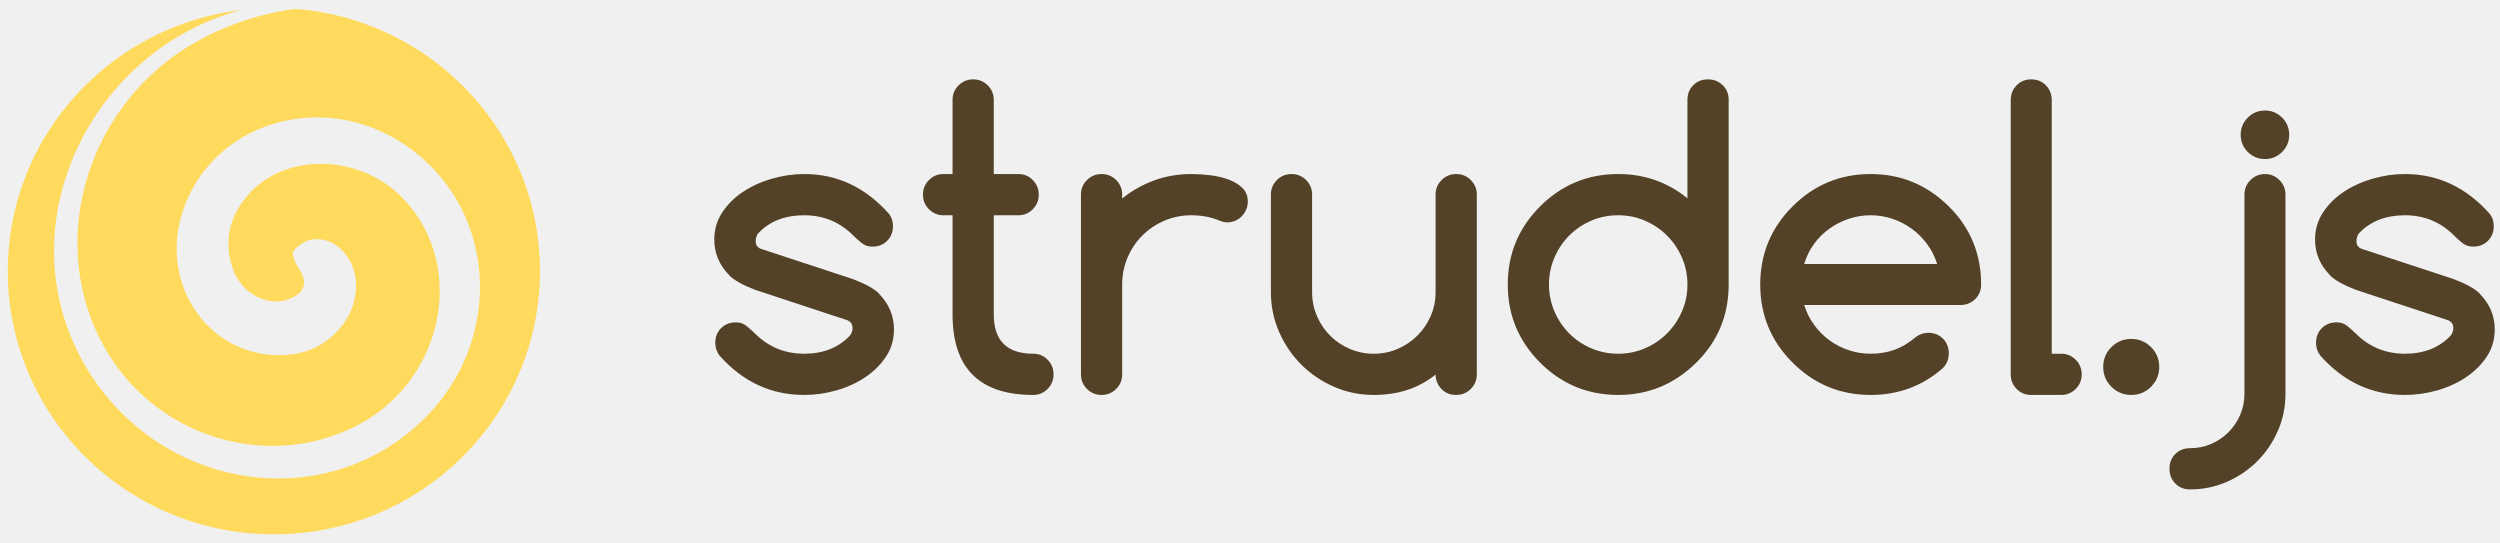
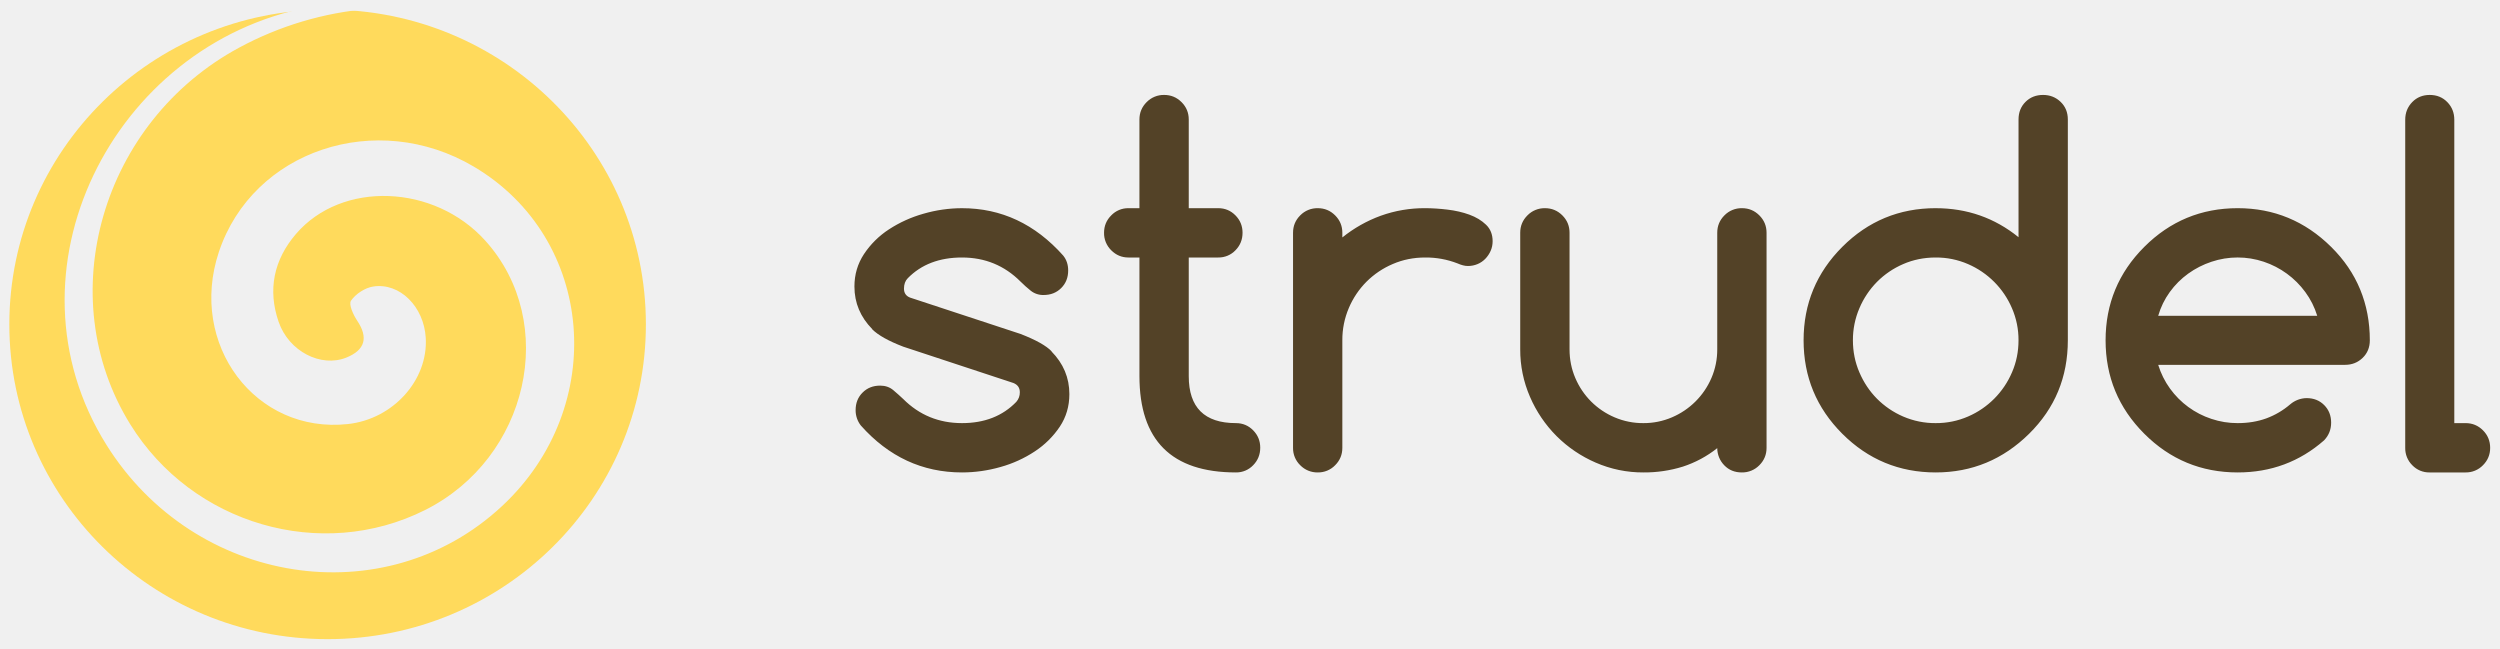
- <svg xmlns="http://www.w3.org/2000/svg" xmlns:xlink="http://www.w3.org/1999/xlink" width="189" height="41" viewBox="0 0 189 41">
+ <svg xmlns="http://www.w3.org/2000/svg" xmlns:xlink="http://www.w3.org/1999/xlink" width="158" height="41">
  <defs>
    <ellipse id="a" cx="20.115" cy="19.894" rx="20.115" ry="19.894" />
  </defs>
  <g fill="none" fill-rule="evenodd">
    <g transform="translate(.59 .606)">
-       <mask id="b" fill="white">
+       <mask id="b" fill="#fff">
        <use xlink:href="#a" />
      </mask>
-       <path fill="#FFDA5C" d="M22.742,-0.048 C32.669,1.16 40.451,9.779 40.315,19.915 C40.165,31.141 31.151,39.999 19.99,39.891 C8.687,39.78 -0.364,30.678 -0.193,19.592 C-0.028,8.888 8.245,0.508 18.951,-0.151 C19.353,-0.228 19.76,-0.292 20.172,-0.343 C21.378,-0.493 22.603,-0.496 23.819,-0.566 C23.832,-0.418 23.846,-0.269 23.859,-0.12 C23.484,-0.105 23.112,-0.081 22.742,-0.048 Z M22.742,-0.048 C22.043,-0.133 21.335,-0.181 20.617,-0.191 C20.056,-0.199 19.501,-0.185 18.951,-0.151 C6.537,2.218 -0.715,16.556 6.137,27.509 C11.701,36.404 23.726,38.289 31.141,31.377 C37.896,25.082 37.01,14.452 29.354,9.924 C23.199,6.283 15.386,8.897 13.244,15.314 C11.295,21.156 15.555,26.836 21.405,26.193 C24.252,25.88 26.47,23.423 26.318,20.751 C26.206,18.785 24.686,17.24 22.993,17.503 C22.476,17.584 21.884,17.972 21.593,18.398 C21.433,18.633 21.74,19.295 21.987,19.665 C22.694,20.722 22.492,21.509 21.307,21.99 C19.705,22.639 17.67,21.612 17.021,19.741 C16.316,17.705 16.715,15.814 18.115,14.181 C21.014,10.798 26.871,11.026 30.094,14.619 C34.741,19.798 32.817,28.353 26.268,31.632 C19.717,34.913 11.566,32.541 7.644,26.213 C2.635,18.13 5.824,7.094 14.527,2.402 C17.103,1.013 19.845,0.209 22.742,-0.048 Z" mask="url(#b)" />
+       <path fill="#FFDA5C" fill-rule="nonzero" d="M22.742-.048c9.927 1.208 17.71 9.827 17.573 19.963C40.165 31.141 31.151 40 19.99 39.891 8.687 39.78-.364 30.678-.193 19.592-.028 8.888 8.245.508 18.951-.15a18.7 18.7 0 0 1 1.221-.192c1.206-.15 2.43-.153 3.647-.223l.04.446c-.375.015-.747.04-1.117.072v-.001zm0 0a19.774 19.774 0 0 0-2.125-.143 22.24 22.24 0 0 0-1.666.04C6.537 2.219-.715 16.556 6.137 27.509c5.564 8.895 17.59 10.78 25.004 3.868 6.755-6.295 5.87-16.925-1.787-21.453-6.155-3.641-13.968-1.027-16.11 5.39-1.95 5.842 2.31 11.522 8.161 10.879 2.847-.313 5.065-2.77 4.913-5.442-.112-1.966-1.632-3.511-3.325-3.248-.517.08-1.109.47-1.4.895-.16.235.147.897.394 1.267.707 1.057.505 1.844-.68 2.325-1.602.65-3.637-.378-4.286-2.25-.705-2.035-.306-3.926 1.094-5.559 2.899-3.383 8.756-3.155 11.98.438 4.646 5.179 2.722 13.734-3.827 17.013-6.551 3.28-14.702.91-18.624-5.419-5.01-8.083-1.82-19.12 6.883-23.81a21.057 21.057 0 0 1 8.215-2.451z" mask="url(#b)" />
    </g>
-     <path fill="#534227" d="M57.087,21.91 C56.152,21.552 55.496,21.184 55.118,20.807 L55.133,20.807 C54.378,20.041 54,19.142 54,18.108 C54,17.352 54.201,16.669 54.604,16.057 C55.006,15.446 55.531,14.927 56.177,14.499 C56.823,14.072 57.551,13.741 58.361,13.508 C59.172,13.274 59.984,13.157 60.799,13.157 C63.285,13.157 65.417,14.156 67.196,16.154 C67.405,16.413 67.509,16.726 67.509,17.094 C67.509,17.541 67.363,17.911 67.07,18.205 C66.776,18.498 66.406,18.645 65.959,18.645 C65.641,18.645 65.37,18.555 65.146,18.376 C64.922,18.197 64.706,18.003 64.497,17.795 C63.483,16.781 62.251,16.274 60.799,16.274 C59.368,16.274 58.225,16.711 57.37,17.586 C57.211,17.745 57.131,17.964 57.131,18.242 C57.131,18.52 57.261,18.709 57.519,18.809 L64.497,21.105 C65.472,21.483 66.128,21.85 66.466,22.208 L66.451,22.208 C67.206,22.974 67.584,23.873 67.584,24.907 C67.584,25.673 67.383,26.359 66.98,26.965 C66.577,27.571 66.053,28.091 65.407,28.523 C64.761,28.956 64.035,29.286 63.23,29.515 C62.425,29.743 61.615,29.858 60.799,29.858 C58.294,29.858 56.162,28.869 54.403,26.89 C54.184,26.602 54.075,26.279 54.075,25.921 C54.075,25.474 54.221,25.103 54.514,24.81 C54.808,24.517 55.178,24.37 55.625,24.37 C55.953,24.37 56.232,24.467 56.46,24.661 C56.689,24.855 56.898,25.041 57.087,25.22 C58.101,26.234 59.338,26.741 60.799,26.741 C62.221,26.741 63.364,26.294 64.229,25.399 C64.378,25.23 64.453,25.026 64.453,24.788 C64.453,24.51 64.318,24.316 64.05,24.206 L57.087,21.91 Z M71.312,13.157 L72.013,13.157 L72.013,7.551 C72.013,7.123 72.164,6.758 72.467,6.455 C72.77,6.152 73.141,6 73.578,6 C74.006,6 74.371,6.152 74.674,6.455 C74.977,6.758 75.129,7.123 75.129,7.551 L75.129,13.157 L76.993,13.157 C77.42,13.157 77.783,13.309 78.081,13.612 C78.38,13.915 78.529,14.281 78.529,14.708 C78.529,15.145 78.38,15.516 78.081,15.819 C77.783,16.122 77.42,16.274 76.993,16.274 L75.129,16.274 L75.129,23.774 C75.129,25.752 76.123,26.741 78.111,26.741 C78.539,26.741 78.901,26.893 79.2,27.196 C79.498,27.499 79.647,27.865 79.647,28.292 C79.647,28.729 79.498,29.1 79.2,29.403 C78.901,29.706 78.539,29.858 78.111,29.858 C74.045,29.858 72.013,27.83 72.013,23.774 L72.013,16.274 L71.312,16.274 C70.894,16.274 70.534,16.122 70.231,15.819 C69.927,15.516 69.776,15.145 69.776,14.708 C69.776,14.281 69.927,13.915 70.231,13.612 C70.534,13.309 70.894,13.157 71.312,13.157 Z M84.836,14.708 L84.836,15.006 C85.582,14.41 86.392,13.953 87.266,13.634 C88.141,13.316 89.076,13.157 90.07,13.157 C90.507,13.157 90.977,13.187 91.479,13.247 C91.981,13.306 92.443,13.413 92.866,13.567 C93.288,13.721 93.638,13.933 93.917,14.201 C94.195,14.469 94.334,14.817 94.334,15.245 C94.334,15.464 94.292,15.667 94.208,15.856 C94.123,16.045 94.011,16.212 93.872,16.356 C93.733,16.5 93.569,16.612 93.38,16.691 C93.191,16.771 92.987,16.81 92.769,16.81 C92.58,16.81 92.361,16.756 92.113,16.646 C91.486,16.398 90.805,16.274 90.07,16.274 C89.344,16.274 88.663,16.41 88.027,16.684 C87.391,16.957 86.837,17.33 86.364,17.802 C85.892,18.274 85.519,18.828 85.246,19.465 C84.973,20.101 84.836,20.782 84.836,21.507 L84.836,28.307 C84.836,28.734 84.684,29.1 84.381,29.403 C84.078,29.706 83.713,29.858 83.285,29.858 C82.848,29.858 82.478,29.706 82.174,29.403 C81.871,29.1 81.72,28.734 81.72,28.307 L81.72,14.708 C81.72,14.281 81.871,13.915 82.174,13.612 C82.478,13.309 82.848,13.157 83.285,13.157 C83.713,13.157 84.078,13.309 84.381,13.612 C84.684,13.915 84.836,14.281 84.836,14.708 Z M110.08,29.858 C109.633,29.858 109.265,29.709 108.977,29.41 C108.689,29.112 108.54,28.749 108.53,28.322 C107.844,28.859 107.118,29.249 106.353,29.492 C105.587,29.736 104.757,29.858 103.862,29.858 C102.799,29.858 101.795,29.651 100.85,29.239 C99.906,28.826 99.081,28.267 98.375,27.561 C97.669,26.856 97.11,26.03 96.698,25.086 C96.285,24.142 96.079,23.138 96.079,22.074 L96.079,14.708 C96.079,14.281 96.23,13.915 96.534,13.612 C96.837,13.309 97.207,13.157 97.645,13.157 C98.072,13.157 98.437,13.309 98.741,13.612 C99.044,13.915 99.195,14.281 99.195,14.708 L99.195,22.074 C99.195,22.72 99.317,23.327 99.561,23.893 C99.804,24.46 100.137,24.954 100.56,25.377 C100.982,25.799 101.477,26.132 102.043,26.376 C102.61,26.619 103.216,26.741 103.862,26.741 C104.499,26.741 105.1,26.619 105.667,26.376 C106.233,26.132 106.73,25.797 107.158,25.369 C107.585,24.942 107.921,24.447 108.164,23.886 C108.408,23.324 108.53,22.72 108.53,22.074 L108.53,14.708 C108.53,14.281 108.681,13.915 108.984,13.612 C109.288,13.309 109.658,13.157 110.095,13.157 C110.523,13.157 110.888,13.309 111.191,13.612 C111.494,13.915 111.646,14.281 111.646,14.708 L111.646,28.307 C111.646,28.734 111.494,29.1 111.191,29.403 C110.888,29.706 110.518,29.858 110.08,29.858 Z M127.571,21.507 C127.571,20.792 127.434,20.118 127.161,19.487 C126.888,18.856 126.515,18.302 126.043,17.824 C125.57,17.347 125.016,16.97 124.38,16.691 C123.744,16.413 123.063,16.274 122.337,16.274 C121.602,16.274 120.916,16.413 120.279,16.691 C119.643,16.97 119.092,17.345 118.624,17.817 C118.157,18.289 117.787,18.843 117.513,19.48 C117.24,20.116 117.103,20.792 117.103,21.507 C117.103,22.223 117.24,22.899 117.513,23.535 C117.787,24.172 118.157,24.726 118.624,25.198 C119.092,25.67 119.643,26.045 120.279,26.324 C120.916,26.602 121.602,26.741 122.337,26.741 C123.063,26.741 123.744,26.602 124.38,26.324 C125.016,26.045 125.57,25.668 126.043,25.19 C126.515,24.713 126.888,24.159 127.161,23.528 C127.434,22.897 127.571,22.223 127.571,21.507 Z M122.337,13.157 C124.315,13.157 126.06,13.769 127.571,14.991 L127.571,7.551 C127.571,7.103 127.718,6.733 128.011,6.44 C128.304,6.147 128.674,6 129.122,6 C129.559,6 129.929,6.147 130.233,6.44 C130.536,6.733 130.687,7.103 130.687,7.551 L130.687,21.507 C130.687,23.834 129.872,25.802 128.242,27.412 C126.592,29.042 124.624,29.858 122.337,29.858 C120.031,29.858 118.063,29.042 116.432,27.412 C114.802,25.782 113.987,23.814 113.987,21.507 C113.987,19.201 114.802,17.233 116.432,15.603 C118.063,13.972 120.031,13.157 122.337,13.157 Z M146.448,19.957 C146.279,19.41 146.028,18.91 145.695,18.458 C145.362,18.006 144.975,17.618 144.532,17.295 C144.09,16.972 143.603,16.721 143.071,16.542 C142.539,16.363 141.99,16.274 141.423,16.274 C140.857,16.274 140.305,16.363 139.768,16.542 C139.231,16.721 138.739,16.972 138.292,17.295 C137.845,17.618 137.457,18.006 137.129,18.458 C136.801,18.91 136.557,19.41 136.398,19.957 L146.448,19.957 Z M145.777,25.161 C146.225,25.161 146.595,25.307 146.888,25.601 C147.181,25.894 147.328,26.264 147.328,26.711 C147.328,27.149 147.179,27.522 146.881,27.83 C145.34,29.182 143.521,29.858 141.423,29.858 C139.117,29.858 137.149,29.042 135.519,27.412 C133.888,25.782 133.073,23.814 133.073,21.507 C133.073,19.201 133.888,17.233 135.519,15.603 C137.149,13.972 139.117,13.157 141.423,13.157 C143.71,13.157 145.678,13.972 147.328,15.603 C148.143,16.408 148.755,17.305 149.162,18.294 C149.57,19.283 149.773,20.354 149.773,21.507 C149.773,21.955 149.622,22.325 149.319,22.618 C149.015,22.912 148.645,23.058 148.208,23.058 L136.398,23.058 C136.567,23.605 136.816,24.104 137.144,24.557 C137.472,25.009 137.857,25.397 138.299,25.72 C138.742,26.043 139.229,26.294 139.761,26.473 C140.293,26.652 140.847,26.741 141.423,26.741 C142.079,26.741 142.681,26.642 143.228,26.443 C143.774,26.244 144.281,25.946 144.748,25.548 C145.047,25.3 145.39,25.171 145.777,25.161 Z M152.01,28.307 L152.01,7.566 C152.01,7.128 152.157,6.758 152.45,6.455 C152.743,6.152 153.114,6 153.561,6 C154.008,6 154.378,6.152 154.672,6.455 C154.965,6.758 155.112,7.128 155.112,7.566 L155.112,26.741 L155.827,26.741 C156.255,26.741 156.62,26.893 156.923,27.196 C157.226,27.499 157.378,27.869 157.378,28.307 C157.378,28.734 157.226,29.1 156.923,29.403 C156.62,29.706 156.255,29.858 155.827,29.858 L153.546,29.858 C153.118,29.858 152.756,29.706 152.457,29.403 C152.159,29.1 152.01,28.734 152.01,28.307 Z M163.238,27.74 C163.238,28.327 163.032,28.826 162.619,29.239 C162.207,29.651 161.707,29.858 161.121,29.858 C160.534,29.858 160.035,29.651 159.622,29.239 C159.21,28.826 159.003,28.327 159.003,27.74 C159.003,27.154 159.21,26.654 159.622,26.242 C160.035,25.829 160.534,25.623 161.121,25.623 C161.707,25.623 162.207,25.829 162.619,26.242 C163.032,26.654 163.238,27.154 163.238,27.74 Z M173.064,10.19 C173.064,10.697 172.886,11.129 172.528,11.487 C172.17,11.845 171.737,12.024 171.23,12.024 C170.723,12.024 170.291,11.845 169.933,11.487 C169.575,11.129 169.396,10.697 169.396,10.19 C169.396,9.683 169.575,9.251 169.933,8.893 C170.291,8.535 170.723,8.356 171.23,8.356 C171.737,8.356 172.17,8.535 172.528,8.893 C172.886,9.251 173.064,9.683 173.064,10.19 Z M172.781,14.723 L172.781,29.783 C172.781,30.767 172.59,31.697 172.207,32.571 C171.824,33.446 171.305,34.212 170.649,34.868 C169.993,35.524 169.227,36.043 168.353,36.426 C167.478,36.809 166.548,37 165.564,37 C165.117,37 164.747,36.851 164.453,36.553 C164.16,36.254 164.013,35.882 164.013,35.434 C164.013,34.987 164.16,34.617 164.453,34.323 C164.747,34.03 165.117,33.884 165.564,33.884 C166.131,33.884 166.663,33.777 167.16,33.563 C167.657,33.349 168.092,33.056 168.464,32.683 C168.837,32.31 169.133,31.876 169.352,31.379 C169.57,30.882 169.68,30.35 169.68,29.783 L169.68,14.723 C169.68,14.286 169.831,13.915 170.134,13.612 C170.438,13.309 170.803,13.157 171.23,13.157 C171.658,13.157 172.023,13.309 172.326,13.612 C172.63,13.915 172.781,14.286 172.781,14.723 Z M178.104,21.91 C177.17,21.552 176.514,21.184 176.136,20.807 L176.151,20.807 C175.396,20.041 175.018,19.142 175.018,18.108 C175.018,17.352 175.219,16.669 175.622,16.057 C176.024,15.446 176.549,14.927 177.195,14.499 C177.841,14.072 178.569,13.741 179.379,13.508 C180.189,13.274 181.002,13.157 181.817,13.157 C184.302,13.157 186.435,14.156 188.214,16.154 C188.423,16.413 188.527,16.726 188.527,17.094 C188.527,17.541 188.381,17.911 188.087,18.205 C187.794,18.498 187.424,18.645 186.976,18.645 C186.658,18.645 186.387,18.555 186.164,18.376 C185.94,18.197 185.724,18.003 185.515,17.795 C184.501,16.781 183.269,16.274 181.817,16.274 C180.386,16.274 179.243,16.711 178.388,17.586 C178.229,17.745 178.149,17.964 178.149,18.242 C178.149,18.52 178.278,18.709 178.537,18.809 L185.515,21.105 C186.489,21.483 187.145,21.85 187.483,22.208 L187.468,22.208 C188.224,22.974 188.602,23.873 188.602,24.907 C188.602,25.673 188.4,26.359 187.998,26.965 C187.595,27.571 187.071,28.091 186.425,28.523 C185.779,28.956 185.053,29.286 184.248,29.515 C183.443,29.743 182.632,29.858 181.817,29.858 C179.312,29.858 177.18,28.869 175.42,26.89 C175.202,26.602 175.092,26.279 175.092,25.921 C175.092,25.474 175.239,25.103 175.532,24.81 C175.825,24.517 176.196,24.37 176.643,24.37 C176.971,24.37 177.249,24.467 177.478,24.661 C177.707,24.855 177.916,25.041 178.104,25.22 C179.118,26.234 180.356,26.741 181.817,26.741 C183.239,26.741 184.382,26.294 185.247,25.399 C185.396,25.23 185.47,25.026 185.47,24.788 C185.47,24.51 185.336,24.316 185.068,24.206 L178.104,21.91 Z" />
+     <path fill="#534227" fill-rule="nonzero" d="M57.087 21.91c-.935-.358-1.59-.726-1.969-1.103h.015c-.755-.766-1.133-1.665-1.133-2.7 0-.755.201-1.438.604-2.05a5.466 5.466 0 0 1 1.573-1.558 7.894 7.894 0 0 1 2.184-.991 8.761 8.761 0 0 1 2.438-.35c2.486 0 4.618.998 6.397 2.996.209.259.313.572.313.94 0 .447-.146.817-.44 1.11-.293.294-.663.44-1.11.44a1.26 1.26 0 0 1-.813-.268 7.872 7.872 0 0 1-.649-.581c-1.014-1.014-2.246-1.521-3.698-1.521-1.431 0-2.574.437-3.43 1.312-.158.159-.238.378-.238.656s.13.467.388.567l6.978 2.296c.975.378 1.63.745 1.969 1.103h-.015c.755.766 1.133 1.665 1.133 2.7 0 .765-.201 1.45-.604 2.057a5.594 5.594 0 0 1-1.573 1.558 7.633 7.633 0 0 1-2.177.992 8.86 8.86 0 0 1-2.43.343c-2.506 0-4.638-.99-6.397-2.968a1.564 1.564 0 0 1-.328-.969c0-.447.146-.818.44-1.11.293-.294.663-.44 1.11-.44.328 0 .607.096.835.29.229.194.438.38.627.56 1.014 1.013 2.251 1.52 3.712 1.52 1.422 0 2.565-.447 3.43-1.342a.892.892 0 0 0 .224-.611c0-.278-.135-.472-.403-.582l-6.963-2.296zm14.225-8.753h.7V7.551c0-.428.152-.793.455-1.096A1.511 1.511 0 0 1 73.578 6c.428 0 .793.152 1.096.455.303.303.455.668.455 1.096v5.606h1.864c.427 0 .79.152 1.088.455.299.303.448.669.448 1.096 0 .437-.15.808-.448 1.11a1.47 1.47 0 0 1-1.088.456h-1.864v7.5c0 1.978.994 2.967 2.982 2.967.428 0 .79.152 1.089.455.298.303.447.669.447 1.096 0 .437-.15.808-.447 1.11a1.47 1.47 0 0 1-1.089.456c-4.066 0-6.098-2.028-6.098-6.084v-7.5h-.701c-.418 0-.778-.152-1.081-.455a1.511 1.511 0 0 1-.455-1.111c0-.427.151-.793.455-1.096a1.477 1.477 0 0 1 1.08-.455h.001zm13.524 1.551v.298a8.544 8.544 0 0 1 2.43-1.372 8.14 8.14 0 0 1 2.804-.477c.437 0 .907.03 1.409.09s.964.166 1.387.32c.422.154.772.366 1.05.634.28.268.418.616.418 1.044 0 .219-.042.422-.126.611a1.73 1.73 0 0 1-.336.5c-.14.144-.303.256-.492.335a1.56 1.56 0 0 1-.611.12c-.19 0-.408-.055-.656-.165a5.489 5.489 0 0 0-2.043-.372c-.726 0-1.407.136-2.043.41a5.265 5.265 0 0 0-1.663 1.118 5.265 5.265 0 0 0-1.118 1.663 5.119 5.119 0 0 0-.41 2.042v6.8c0 .427-.152.793-.455 1.096a1.494 1.494 0 0 1-1.096.455 1.51 1.51 0 0 1-1.11-.455 1.494 1.494 0 0 1-.455-1.096V14.708c0-.427.151-.793.454-1.096a1.511 1.511 0 0 1 1.111-.455c.428 0 .793.152 1.096.455.303.303.455.669.455 1.096zm25.244 15.15c-.447 0-.815-.15-1.103-.448a1.563 1.563 0 0 1-.447-1.088 6.934 6.934 0 0 1-2.177 1.17 8.172 8.172 0 0 1-2.49.366 7.442 7.442 0 0 1-3.013-.62 7.984 7.984 0 0 1-2.475-1.677 7.984 7.984 0 0 1-1.677-2.475 7.442 7.442 0 0 1-.62-3.012v-7.366c0-.427.152-.793.456-1.096a1.511 1.511 0 0 1 1.11-.455c.428 0 .793.152 1.097.455.303.303.454.669.454 1.096v7.366c0 .646.122 1.253.366 1.82a4.7 4.7 0 0 0 .999 1.483 4.7 4.7 0 0 0 1.483.999c.575.245 1.195.37 1.82.365a4.52 4.52 0 0 0 1.804-.365 4.728 4.728 0 0 0 2.497-2.49c.246-.572.37-1.19.366-1.812v-7.366c0-.427.151-.793.454-1.096a1.511 1.511 0 0 1 1.111-.455c.428 0 .793.152 1.096.455.303.303.455.669.455 1.096v13.599c0 .427-.152.793-.455 1.096a1.511 1.511 0 0 1-1.11.455h-.001zm17.49-8.35a5.02 5.02 0 0 0-.41-2.021 5.305 5.305 0 0 0-2.78-2.796 5.04 5.04 0 0 0-2.043-.417c-.735 0-1.421.139-2.058.417a5.278 5.278 0 0 0-1.655 1.126 5.329 5.329 0 0 0-1.11 1.663 5.082 5.082 0 0 0-.41 2.027c0 .716.136 1.392.41 2.028.273.637.643 1.19 1.11 1.663.475.477 1.037.86 1.655 1.126.65.28 1.35.423 2.058.417a5.04 5.04 0 0 0 2.043-.417 5.305 5.305 0 0 0 2.78-2.796c.274-.631.41-1.305.41-2.02zm-5.233-8.35c1.978 0 3.723.61 5.234 1.833v-7.44c0-.448.147-.818.44-1.111.293-.293.663-.44 1.11-.44.438 0 .808.147 1.112.44.303.293.454.663.454 1.11v13.957c0 2.327-.815 4.295-2.445 5.905-1.65 1.63-3.618 2.446-5.905 2.446-2.306 0-4.274-.816-5.905-2.446-1.63-1.63-2.445-3.598-2.445-5.905 0-2.306.815-4.274 2.445-5.904s3.599-2.446 5.905-2.446v.001zm24.111 6.799a4.997 4.997 0 0 0-.753-1.499 5.358 5.358 0 0 0-2.624-1.916 5.2 5.2 0 0 0-3.303 0 5.446 5.446 0 0 0-1.476.753c-.447.323-.835.71-1.163 1.163a4.83 4.83 0 0 0-.73 1.499h10.05-.001zm-.67 5.204c.447 0 .817.146 1.11.44.293.293.44.663.44 1.11 0 .438-.15.81-.447 1.119-1.541 1.352-3.36 2.028-5.458 2.028-2.306 0-4.274-.816-5.904-2.446-1.63-1.63-2.446-3.598-2.446-5.905 0-2.306.815-4.274 2.446-5.904 1.63-1.63 3.598-2.446 5.904-2.446 2.287 0 4.255.815 5.905 2.446.815.805 1.427 1.702 1.834 2.691.408.99.611 2.06.611 3.213 0 .448-.151.818-.454 1.111-.304.294-.674.44-1.111.44h-11.81c.17.547.418 1.046.746 1.499a5.245 5.245 0 0 0 2.617 1.916c.536.18 1.097.27 1.662.268.656 0 1.258-.1 1.805-.298a4.942 4.942 0 0 0 1.52-.895 1.63 1.63 0 0 1 1.03-.387zm6.232 3.146V7.566c0-.438.147-.808.44-1.111.293-.303.664-.455 1.11-.455.448 0 .818.152 1.112.455.293.303.44.673.44 1.11v19.176h.715c.428 0 .793.152 1.096.455.303.303.455.673.455 1.11 0 .428-.152.794-.455 1.097a1.494 1.494 0 0 1-1.096.455h-2.281a1.47 1.47 0 0 1-1.089-.455 1.506 1.506 0 0 1-.447-1.096z" />
  </g>
</svg>
